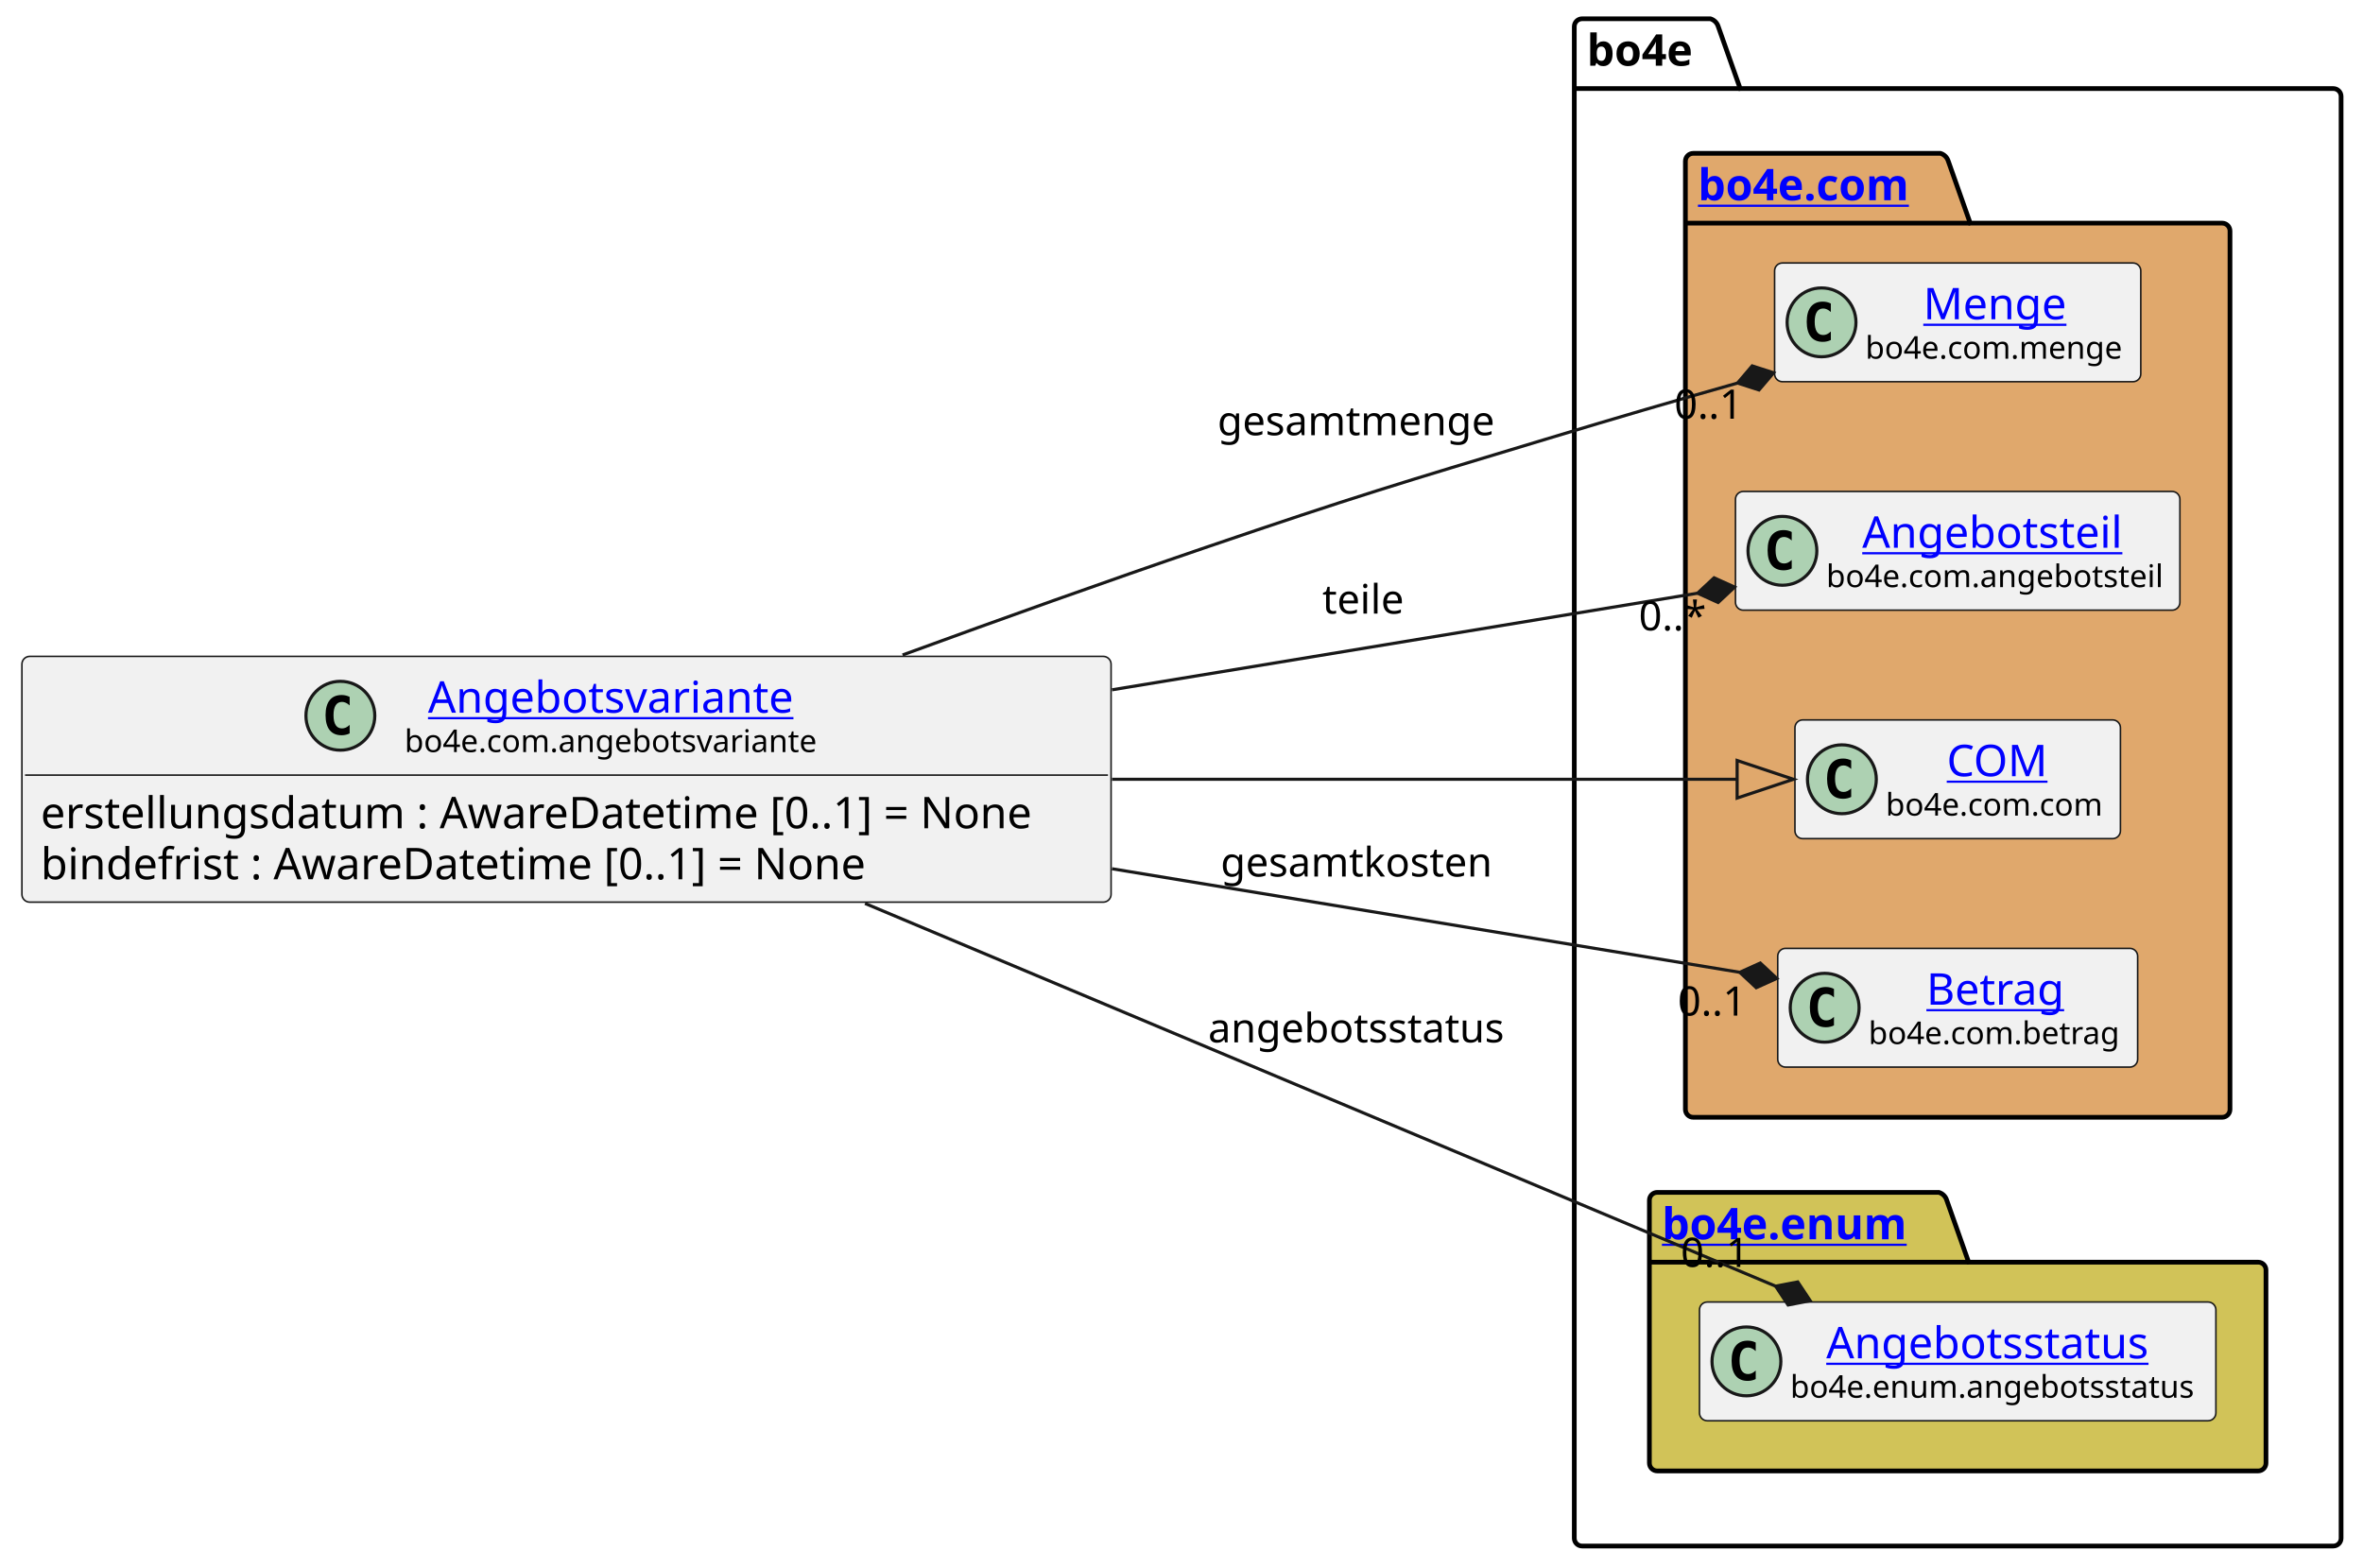
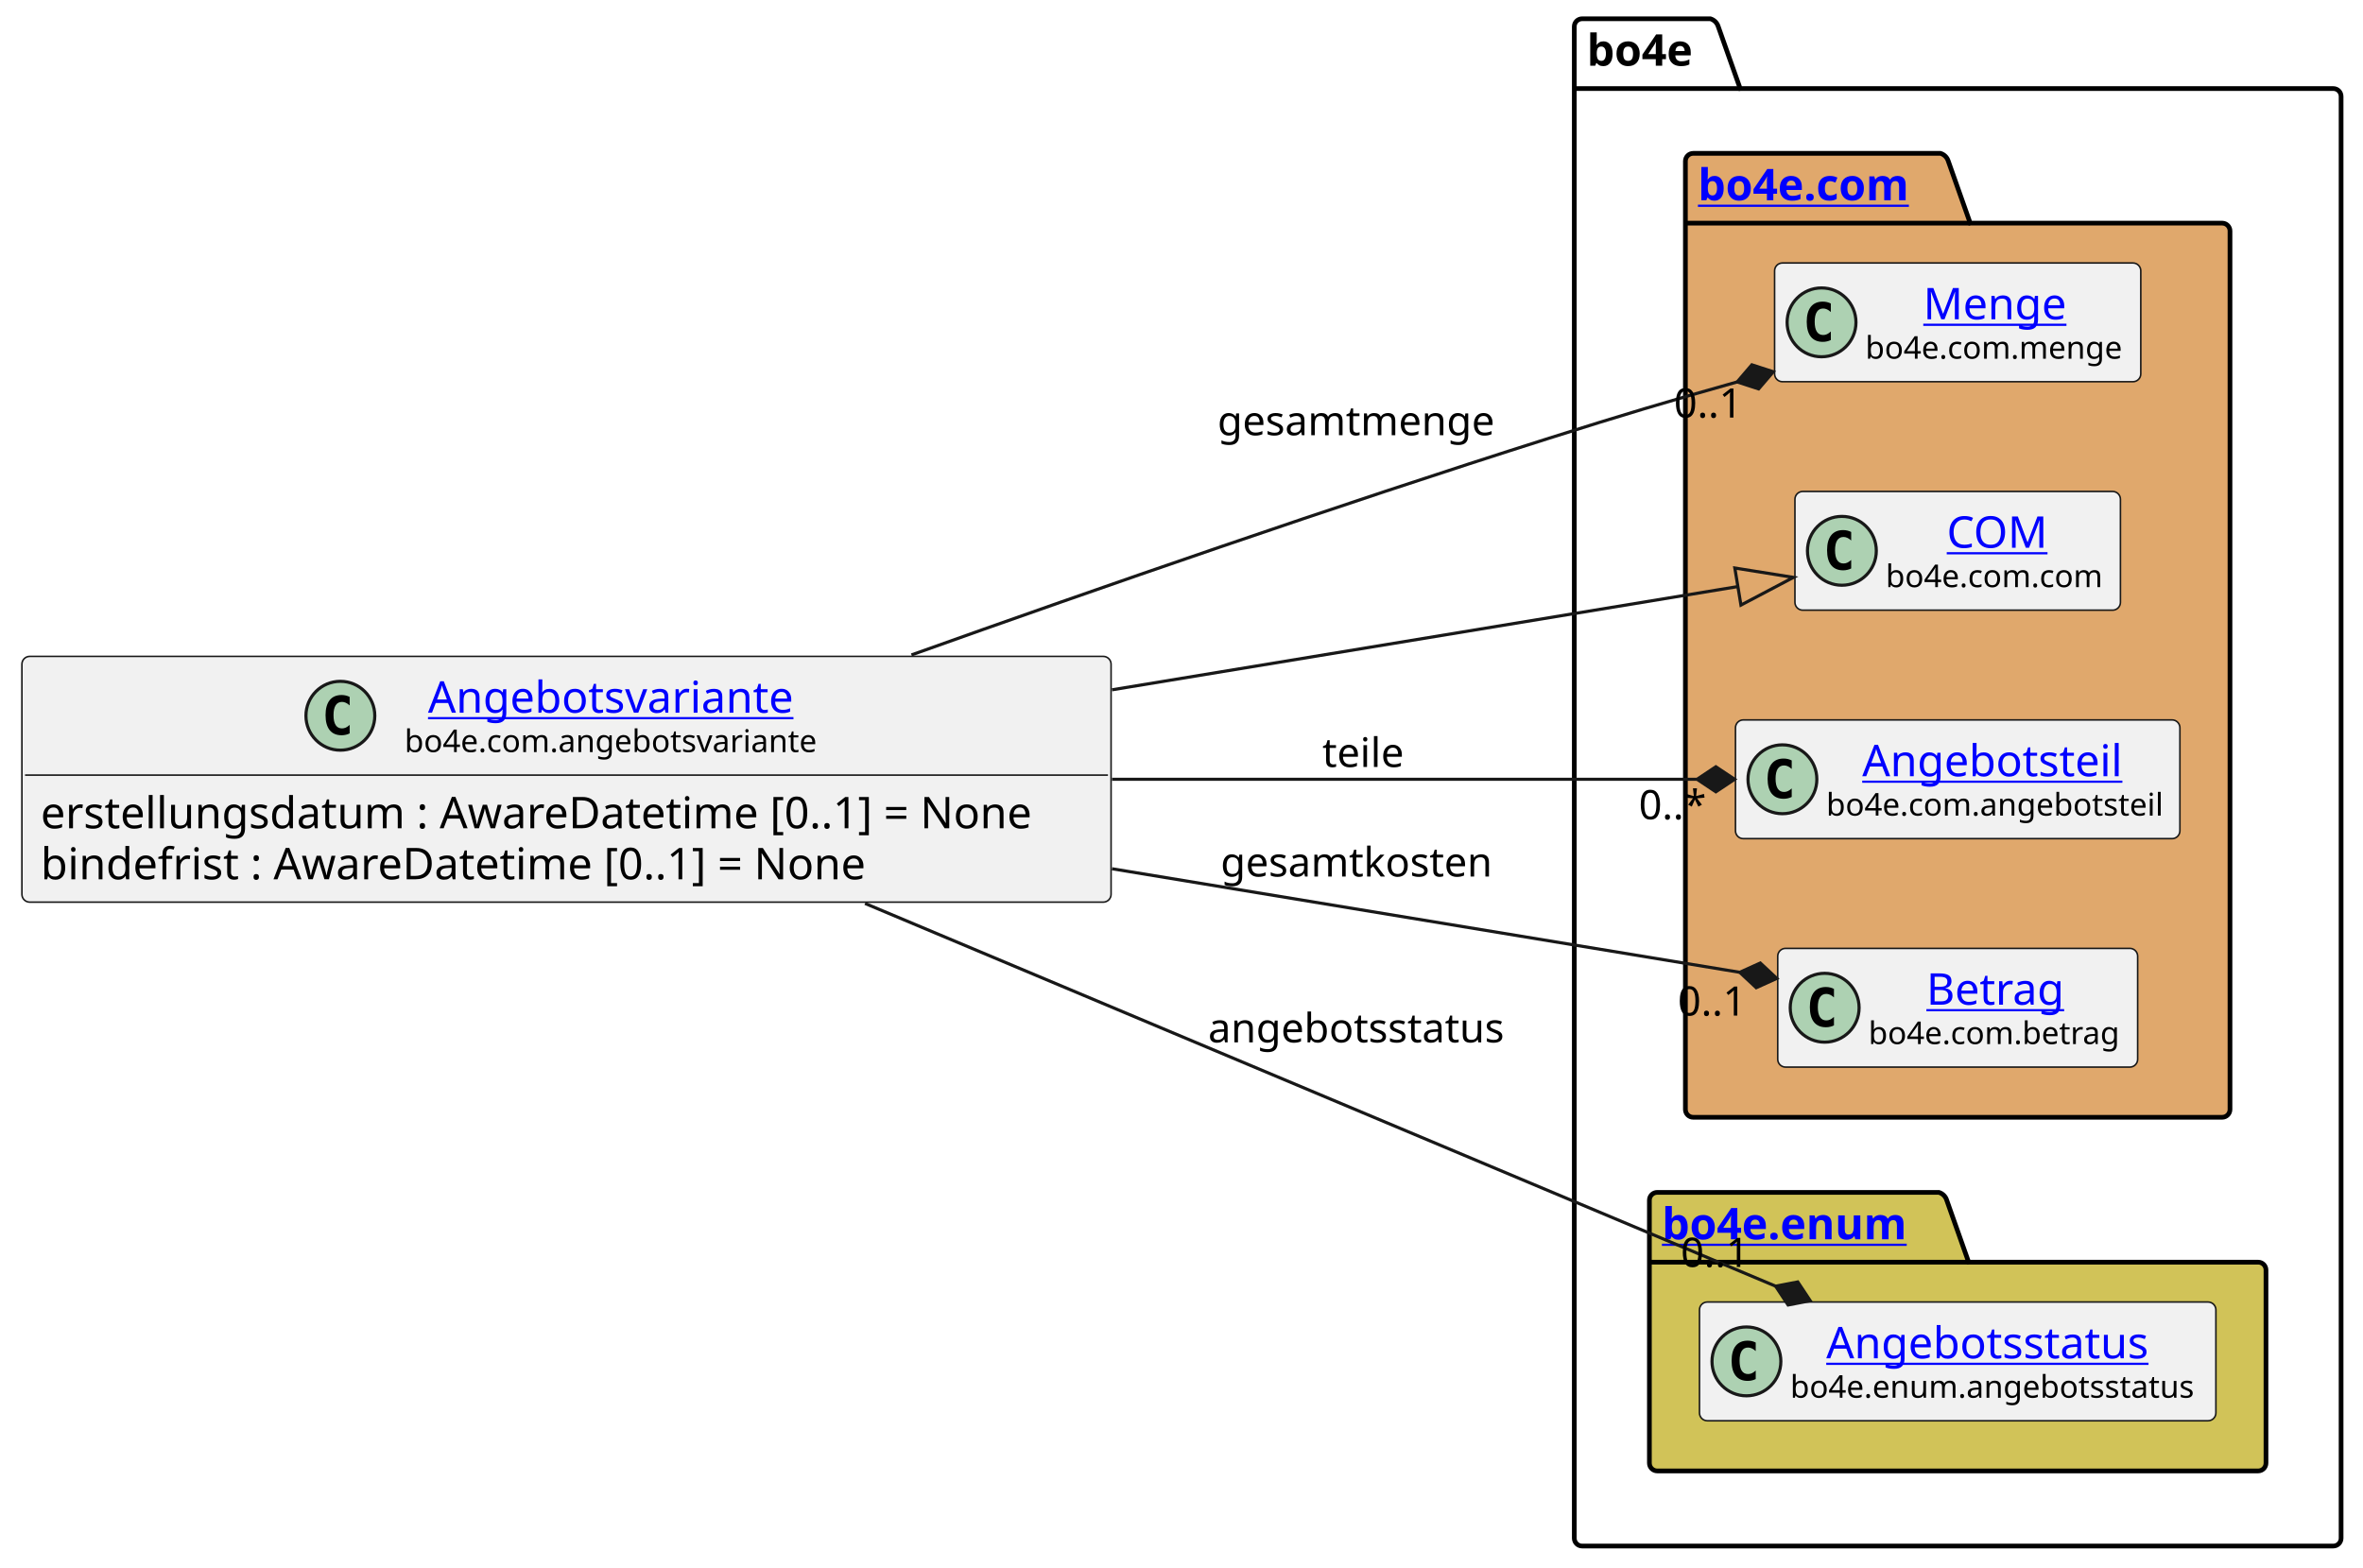
<svg xmlns="http://www.w3.org/2000/svg" xmlns:xlink="http://www.w3.org/1999/xlink" contentStyleType="text/css" height="501px" preserveAspectRatio="none" style="width:755px;height:501px;background:#FFFFFF;" version="1.1" viewBox="0 0 755 501" width="755px" zoomAndPan="magnify">
  <defs />
  <g>
    <g id="cluster_bo4e">
      <path d="M505.5,6 L546.5,6 A3.75,3.75 0 0 1 549,8.5 L556,28.297 L745.5,28.297 A2.5,2.5 0 0 1 748,30.797 L748,491.5 A2.5,2.5 0 0 1 745.5,494 L505.5,494 A2.5,2.5 0 0 1 503,491.5 L503,8.5 A2.5,2.5 0 0 1 505.5,6 " fill="none" style="stroke:#000000;stroke-width:1.5;" />
      <line style="stroke:#000000;stroke-width:1.5;" x1="503" x2="556" y1="28.297" y2="28.297" />
      <text fill="#000000" font-family="sans-serif" font-size="14" font-weight="bold" lengthAdjust="spacing" textLength="40" x="507" y="20.995">bo4e</text>
    </g>
    <g id="cluster_com">
      <path d="M541,49 L620,49 A3.75,3.75 0 0 1 622.5,51.5 L629.5,71.297 L710,71.297 A2.5,2.5 0 0 1 712.5,73.797 L712.5,354.5 A2.5,2.5 0 0 1 710,357 L541,357 A2.5,2.5 0 0 1 538.5,354.5 L538.5,51.5 A2.5,2.5 0 0 1 541,49 " fill="#E0A86C" style="stroke:#000000;stroke-width:1.5;" />
      <line style="stroke:#000000;stroke-width:1.5;" x1="538.5" x2="629.5" y1="71.297" y2="71.297" />
      <a href="https://bo4e.github.io/BO4E-python/latest/api/bo4e.com.html" target="_top" title="https://bo4e.github.io/BO4E-python/latest/api/bo4e.com.html" xlink:actuate="onRequest" xlink:href="https://bo4e.github.io/BO4E-python/latest/api/bo4e.com.html" xlink:show="new" xlink:title="https://bo4e.github.io/BO4E-python/latest/api/bo4e.com.html" xlink:type="simple">
        <text fill="#0000FF" font-family="sans-serif" font-size="14" font-weight="bold" lengthAdjust="spacing" text-decoration="underline" textLength="78" x="542.5" y="63.995">bo4e.com</text>
      </a>
    </g>
    <g id="cluster_enum">
      <path d="M529.5,381 L619.5,381 A3.75,3.75 0 0 1 622,383.5 L629,403.297 L721.5,403.297 A2.5,2.5 0 0 1 724,405.797 L724,467.5 A2.5,2.5 0 0 1 721.5,470 L529.5,470 A2.5,2.5 0 0 1 527,467.5 L527,383.5 A2.5,2.5 0 0 1 529.5,381 " fill="#D1C358" style="stroke:#000000;stroke-width:1.5;" />
      <line style="stroke:#000000;stroke-width:1.5;" x1="527" x2="629" y1="403.297" y2="403.297" />
      <a href="https://bo4e.github.io/BO4E-python/latest/api/bo4e.enum.html" target="_top" title="https://bo4e.github.io/BO4E-python/latest/api/bo4e.enum.html" xlink:actuate="onRequest" xlink:href="https://bo4e.github.io/BO4E-python/latest/api/bo4e.enum.html" xlink:show="new" xlink:title="https://bo4e.github.io/BO4E-python/latest/api/bo4e.enum.html" xlink:type="simple">
        <text fill="#0000FF" font-family="sans-serif" font-size="14" font-weight="bold" lengthAdjust="spacing" text-decoration="underline" textLength="89" x="531" y="395.995">bo4e.enum</text>
      </a>
    </g>
    <g id="elem_Menge">
      <rect codeLine="9" fill="#F1F1F1" height="37.938" id="Menge" rx="2.5" ry="2.5" style="stroke:#181818;stroke-width:0.5;" width="117" x="567" y="84.03" />
      <ellipse cx="582" cy="102.999" fill="#ADD1B2" rx="11" ry="11" style="stroke:#181818;stroke-width:1.0;" />
      <path d="M584.969,108.639 Q584.391,108.936 583.75,109.077 Q583.109,109.233 582.406,109.233 Q579.906,109.233 578.578,107.593 Q577.266,105.936 577.266,102.811 Q577.266,99.686 578.578,98.03 Q579.906,96.374 582.406,96.374 Q583.109,96.374 583.75,96.53 Q584.406,96.686 584.969,96.983 L584.969,99.702 Q584.344,99.124 583.75,98.858 Q583.156,98.577 582.531,98.577 Q581.188,98.577 580.5,99.655 Q579.812,100.718 579.812,102.811 Q579.812,104.905 580.5,105.983 Q581.188,107.046 582.531,107.046 Q583.156,107.046 583.75,106.78 Q584.344,106.499 584.969,105.921 L584.969,108.639 Z " fill="#000000" />
      <a href="https://bo4e.github.io/BO4E-python/latest/api/bo4e.com.html#bo4e.com.menge.Menge" target="_top" title="https://bo4e.github.io/BO4E-python/latest/api/bo4e.com.html#bo4e.com.menge.Menge" xlink:actuate="onRequest" xlink:href="https://bo4e.github.io/BO4E-python/latest/api/bo4e.com.html#bo4e.com.menge.Menge" xlink:show="new" xlink:title="https://bo4e.github.io/BO4E-python/latest/api/bo4e.com.html#bo4e.com.menge.Menge" xlink:type="simple">
        <text fill="#0000FF" font-family="sans-serif" font-size="14" lengthAdjust="spacing" text-decoration="underline" textLength="48" x="614.5" y="102.025">Menge</text>
      </a>
      <text fill="#000000" font-family="sans-serif" font-size="10" lengthAdjust="spacing" textLength="85" x="596" y="114.609">bo4e.com.menge</text>
    </g>
+     <g id="elem_COM">
+       <rect codeLine="10" fill="#F1F1F1" height="37.938" id="COM" rx="2.5" ry="2.5" style="stroke:#181818;stroke-width:0.5;" width="104" x="573.5" y="157.03" />
+       <ellipse cx="588.5" cy="175.999" fill="#ADD1B2" rx="11" ry="11" style="stroke:#181818;stroke-width:1.0;" />
+       <path d="M591.469,181.639 Q590.891,181.936 590.25,182.077 Q589.609,182.233 588.906,182.233 Q586.406,182.233 585.078,180.593 Q583.766,178.936 583.766,175.811 Q583.766,172.686 585.078,171.03 Q586.406,169.374 588.906,169.374 Q589.609,169.374 590.25,169.53 Q590.906,169.686 591.469,169.983 L591.469,172.702 Q590.844,172.124 590.25,171.858 Q589.656,171.577 589.031,171.577 Q587.688,171.577 587,172.655 Q586.312,173.718 586.312,175.811 Q586.312,177.905 587,178.983 Q587.688,180.046 589.031,180.046 Q589.656,180.046 590.25,179.78 Q590.844,179.499 591.469,178.921 L591.469,181.639 Z " fill="#000000" />
+       <a href="https://bo4e.github.io/BO4E-python/latest/api/bo4e.com.html#bo4e.com.com.COM" target="_top" title="https://bo4e.github.io/BO4E-python/latest/api/bo4e.com.html#bo4e.com.com.COM" xlink:actuate="onRequest" xlink:href="https://bo4e.github.io/BO4E-python/latest/api/bo4e.com.html#bo4e.com.com.COM" xlink:show="new" xlink:title="https://bo4e.github.io/BO4E-python/latest/api/bo4e.com.html#bo4e.com.com.COM" xlink:type="simple">
+         <text fill="#0000FF" font-family="sans-serif" font-size="14" lengthAdjust="spacing" text-decoration="underline" textLength="33" x="622" y="175.025">COM</text>
+       </a>
+       <text fill="#000000" font-family="sans-serif" font-size="10" lengthAdjust="spacing" textLength="72" x="602.5" y="187.609">bo4e.com.com</text>
+     </g>
    <g id="elem_Angebotsteil">
-       <rect codeLine="10" fill="#F1F1F1" height="37.938" id="Angebotsteil" rx="2.5" ry="2.5" style="stroke:#181818;stroke-width:0.5;" width="142" x="554.5" y="157.03" />
-       <ellipse cx="569.5" cy="175.999" fill="#ADD1B2" rx="11" ry="11" style="stroke:#181818;stroke-width:1.0;" />
-       <path d="M572.469,181.639 Q571.891,181.936 571.25,182.077 Q570.609,182.233 569.906,182.233 Q567.406,182.233 566.078,180.593 Q564.766,178.936 564.766,175.811 Q564.766,172.686 566.078,171.03 Q567.406,169.374 569.906,169.374 Q570.609,169.374 571.25,169.53 Q571.906,169.686 572.469,169.983 L572.469,172.702 Q571.844,172.124 571.25,171.858 Q570.656,171.577 570.031,171.577 Q568.688,171.577 568,172.655 Q567.312,173.718 567.312,175.811 Q567.312,177.905 568,178.983 Q568.688,180.046 570.031,180.046 Q570.656,180.046 571.25,179.78 Q571.844,179.499 572.469,178.921 L572.469,181.639 Z " fill="#000000" />
+       <rect codeLine="11" fill="#F1F1F1" height="37.938" id="Angebotsteil" rx="2.5" ry="2.5" style="stroke:#181818;stroke-width:0.5;" width="142" x="554.5" y="230.03" />
+       <ellipse cx="569.5" cy="248.999" fill="#ADD1B2" rx="11" ry="11" style="stroke:#181818;stroke-width:1.0;" />
+       <path d="M572.469,254.639 Q571.891,254.936 571.25,255.077 Q570.609,255.233 569.906,255.233 Q567.406,255.233 566.078,253.593 Q564.766,251.936 564.766,248.811 Q564.766,245.686 566.078,244.03 Q567.406,242.374 569.906,242.374 Q570.609,242.374 571.25,242.53 Q571.906,242.686 572.469,242.983 L572.469,245.702 Q571.844,245.124 571.25,244.858 Q570.656,244.577 570.031,244.577 Q568.688,244.577 568,245.655 Q567.312,246.718 567.312,248.811 Q567.312,250.905 568,251.983 Q568.688,253.046 570.031,253.046 Q570.656,253.046 571.25,252.78 Q571.844,252.499 572.469,251.921 L572.469,254.639 Z " fill="#000000" />
      <a href="https://bo4e.github.io/BO4E-python/latest/api/bo4e.com.html#bo4e.com.angebotsteil.Angebotsteil" target="_top" title="https://bo4e.github.io/BO4E-python/latest/api/bo4e.com.html#bo4e.com.angebotsteil.Angebotsteil" xlink:actuate="onRequest" xlink:href="https://bo4e.github.io/BO4E-python/latest/api/bo4e.com.html#bo4e.com.angebotsteil.Angebotsteil" xlink:show="new" xlink:title="https://bo4e.github.io/BO4E-python/latest/api/bo4e.com.html#bo4e.com.angebotsteil.Angebotsteil" xlink:type="simple">
-         <text fill="#0000FF" font-family="sans-serif" font-size="14" lengthAdjust="spacing" text-decoration="underline" textLength="87" x="595" y="175.025">Angebotsteil</text>
+         <text fill="#0000FF" font-family="sans-serif" font-size="14" lengthAdjust="spacing" text-decoration="underline" textLength="87" x="595" y="248.025">Angebotsteil</text>
      </a>
-       <text fill="#000000" font-family="sans-serif" font-size="10" lengthAdjust="spacing" textLength="110" x="583.5" y="187.609">bo4e.com.angebotsteil</text>
-     </g>
-     <g id="elem_COM">
-       <rect codeLine="11" fill="#F1F1F1" height="37.938" id="COM" rx="2.5" ry="2.5" style="stroke:#181818;stroke-width:0.5;" width="104" x="573.5" y="230.03" />
-       <ellipse cx="588.5" cy="248.999" fill="#ADD1B2" rx="11" ry="11" style="stroke:#181818;stroke-width:1.0;" />
-       <path d="M591.469,254.639 Q590.891,254.936 590.25,255.077 Q589.609,255.233 588.906,255.233 Q586.406,255.233 585.078,253.593 Q583.766,251.936 583.766,248.811 Q583.766,245.686 585.078,244.03 Q586.406,242.374 588.906,242.374 Q589.609,242.374 590.25,242.53 Q590.906,242.686 591.469,242.983 L591.469,245.702 Q590.844,245.124 590.25,244.858 Q589.656,244.577 589.031,244.577 Q587.688,244.577 587,245.655 Q586.312,246.718 586.312,248.811 Q586.312,250.905 587,251.983 Q587.688,253.046 589.031,253.046 Q589.656,253.046 590.25,252.78 Q590.844,252.499 591.469,251.921 L591.469,254.639 Z " fill="#000000" />
-       <a href="https://bo4e.github.io/BO4E-python/latest/api/bo4e.com.html#bo4e.com.com.COM" target="_top" title="https://bo4e.github.io/BO4E-python/latest/api/bo4e.com.html#bo4e.com.com.COM" xlink:actuate="onRequest" xlink:href="https://bo4e.github.io/BO4E-python/latest/api/bo4e.com.html#bo4e.com.com.COM" xlink:show="new" xlink:title="https://bo4e.github.io/BO4E-python/latest/api/bo4e.com.html#bo4e.com.com.COM" xlink:type="simple">
-         <text fill="#0000FF" font-family="sans-serif" font-size="14" lengthAdjust="spacing" text-decoration="underline" textLength="33" x="622" y="248.025">COM</text>
-       </a>
-       <text fill="#000000" font-family="sans-serif" font-size="10" lengthAdjust="spacing" textLength="72" x="602.5" y="260.609">bo4e.com.com</text>
+       <text fill="#000000" font-family="sans-serif" font-size="10" lengthAdjust="spacing" textLength="110" x="583.5" y="260.609">bo4e.com.angebotsteil</text>
    </g>
    <g id="elem_Betrag">
      <rect codeLine="12" fill="#F1F1F1" height="37.938" id="Betrag" rx="2.5" ry="2.5" style="stroke:#181818;stroke-width:0.5;" width="115" x="568" y="303.03" />
      <ellipse cx="583" cy="321.999" fill="#ADD1B2" rx="11" ry="11" style="stroke:#181818;stroke-width:1.0;" />
      <path d="M585.969,327.639 Q585.391,327.936 584.75,328.077 Q584.109,328.233 583.406,328.233 Q580.906,328.233 579.578,326.592 Q578.266,324.936 578.266,321.811 Q578.266,318.686 579.578,317.03 Q580.906,315.374 583.406,315.374 Q584.109,315.374 584.75,315.53 Q585.406,315.686 585.969,315.983 L585.969,318.702 Q585.344,318.124 584.75,317.858 Q584.156,317.577 583.531,317.577 Q582.188,317.577 581.5,318.655 Q580.812,319.717 580.812,321.811 Q580.812,323.905 581.5,324.983 Q582.188,326.046 583.531,326.046 Q584.156,326.046 584.75,325.78 Q585.344,325.499 585.969,324.921 L585.969,327.639 Z " fill="#000000" />
      <a href="https://bo4e.github.io/BO4E-python/latest/api/bo4e.com.html#bo4e.com.betrag.Betrag" target="_top" title="https://bo4e.github.io/BO4E-python/latest/api/bo4e.com.html#bo4e.com.betrag.Betrag" xlink:actuate="onRequest" xlink:href="https://bo4e.github.io/BO4E-python/latest/api/bo4e.com.html#bo4e.com.betrag.Betrag" xlink:show="new" xlink:title="https://bo4e.github.io/BO4E-python/latest/api/bo4e.com.html#bo4e.com.betrag.Betrag" xlink:type="simple">
        <text fill="#0000FF" font-family="sans-serif" font-size="14" lengthAdjust="spacing" text-decoration="underline" textLength="46" x="615.5" y="321.025">Betrag</text>
      </a>
      <text fill="#000000" font-family="sans-serif" font-size="10" lengthAdjust="spacing" textLength="83" x="597" y="333.609">bo4e.com.betrag</text>
    </g>
    <g id="elem_Angebotsstatus">
      <rect codeLine="15" fill="#F1F1F1" height="37.938" id="Angebotsstatus" rx="2.5" ry="2.5" style="stroke:#181818;stroke-width:0.5;" width="165" x="543" y="416.03" />
      <ellipse cx="558" cy="434.999" fill="#ADD1B2" rx="11" ry="11" style="stroke:#181818;stroke-width:1.0;" />
      <path d="M560.969,440.639 Q560.391,440.936 559.75,441.077 Q559.109,441.233 558.406,441.233 Q555.906,441.233 554.578,439.592 Q553.266,437.936 553.266,434.811 Q553.266,431.686 554.578,430.03 Q555.906,428.374 558.406,428.374 Q559.109,428.374 559.75,428.53 Q560.406,428.686 560.969,428.983 L560.969,431.702 Q560.344,431.124 559.75,430.858 Q559.156,430.577 558.531,430.577 Q557.188,430.577 556.5,431.655 Q555.812,432.717 555.812,434.811 Q555.812,436.905 556.5,437.983 Q557.188,439.046 558.531,439.046 Q559.156,439.046 559.75,438.78 Q560.344,438.499 560.969,437.921 L560.969,440.639 Z " fill="#000000" />
      <a href="https://bo4e.github.io/BO4E-python/latest/api/bo4e.enum.html#bo4e.enum.angebotsstatus.Angebotsstatus" target="_top" title="https://bo4e.github.io/BO4E-python/latest/api/bo4e.enum.html#bo4e.enum.angebotsstatus.Angebotsstatus" xlink:actuate="onRequest" xlink:href="https://bo4e.github.io/BO4E-python/latest/api/bo4e.enum.html#bo4e.enum.angebotsstatus.Angebotsstatus" xlink:show="new" xlink:title="https://bo4e.github.io/BO4E-python/latest/api/bo4e.enum.html#bo4e.enum.angebotsstatus.Angebotsstatus" xlink:type="simple">
        <text fill="#0000FF" font-family="sans-serif" font-size="14" lengthAdjust="spacing" text-decoration="underline" textLength="110" x="583.5" y="434.025">Angebotsstatus</text>
      </a>
      <text fill="#000000" font-family="sans-serif" font-size="10" lengthAdjust="spacing" textLength="133" x="572" y="446.609">bo4e.enum.angebotsstatus</text>
    </g>
    <g id="elem_Angebotsvariante">
      <rect codeLine="3" fill="#F1F1F1" height="78.531" id="Angebotsvariante" rx="2.5" ry="2.5" style="stroke:#181818;stroke-width:0.5;" width="348" x="7" y="209.73" />
      <ellipse cx="108.75" cy="228.699" fill="#ADD1B2" rx="11" ry="11" style="stroke:#181818;stroke-width:1.0;" />
      <path d="M111.719,234.339 Q111.141,234.636 110.5,234.777 Q109.859,234.933 109.156,234.933 Q106.656,234.933 105.328,233.292 Q104.016,231.636 104.016,228.511 Q104.016,225.386 105.328,223.73 Q106.656,222.074 109.156,222.074 Q109.859,222.074 110.5,222.23 Q111.156,222.386 111.719,222.683 L111.719,225.402 Q111.094,224.824 110.5,224.558 Q109.906,224.277 109.281,224.277 Q107.938,224.277 107.25,225.355 Q106.562,226.417 106.562,228.511 Q106.562,230.605 107.25,231.683 Q107.938,232.746 109.281,232.746 Q109.906,232.746 110.5,232.48 Q111.094,232.199 111.719,231.621 L111.719,234.339 Z " fill="#000000" />
      <a href="https://bo4e.github.io/BO4E-python/latest/api/bo4e.com.html#bo4e.com.angebotsvariante.Angebotsvariante" target="_top" title="https://bo4e.github.io/BO4E-python/latest/api/bo4e.com.html#bo4e.com.angebotsvariante.Angebotsvariante" xlink:actuate="onRequest" xlink:href="https://bo4e.github.io/BO4E-python/latest/api/bo4e.com.html#bo4e.com.angebotsvariante.Angebotsvariante" xlink:show="new" xlink:title="https://bo4e.github.io/BO4E-python/latest/api/bo4e.com.html#bo4e.com.angebotsvariante.Angebotsvariante" xlink:type="simple">
        <text fill="#0000FF" font-family="sans-serif" font-size="14" lengthAdjust="spacing" text-decoration="underline" textLength="121" x="136.75" y="227.725">Angebotsvariante</text>
      </a>
      <text fill="#000000" font-family="sans-serif" font-size="10" lengthAdjust="spacing" textLength="136" x="129.25" y="240.309">bo4e.com.angebotsvariante</text>
      <line style="stroke:#181818;stroke-width:0.5;" x1="8" x2="354" y1="247.667" y2="247.667" />
      <text fill="#000000" font-family="sans-serif" font-size="14" lengthAdjust="spacing" textLength="336" x="13" y="264.663">erstellungsdatum : AwareDatetime [0..1] = None</text>
      <text fill="#000000" font-family="sans-serif" font-size="14" lengthAdjust="spacing" textLength="279" x="13" y="280.959">bindefrist : AwareDatetime [0..1] = None</text>
    </g>
    <g id="link_Angebotsvariante_COM">
-       <path codeLine="18" d="M355.3,249 C433.31,249 501.67,249 555.03,249 " fill="none" id="Angebotsvariante-to-COM" style="stroke:#181818;stroke-width:1.0;" />
-       <polygon fill="none" points="573.03,249,555.03,243,555.03,255,573.03,249" style="stroke:#181818;stroke-width:1.0;" />
+       <path codeLine="18" d="M355.3,220.41 C433.31,207.54 501.91,196.219 555.27,187.419 " fill="none" id="Angebotsvariante-to-COM" style="stroke:#181818;stroke-width:1.0;" />
+       <polygon fill="none" points="573.03,184.49,554.294,181.499,556.246,193.339,573.03,184.49" style="stroke:#181818;stroke-width:1.0;" />
    </g>
    <g id="link_Angebotsvariante_Angebotsstatus">
      <path codeLine="19" d="M276.38,288.67 C369.28,327.72 496.187,381.07 567.327,410.97 " fill="none" id="Angebotsvariante-to-Angebotsstatus" style="stroke:#181818;stroke-width:1.0;" />
      <polygon fill="#181818" points="578.39,415.62,574.409,409.608,567.327,410.97,571.309,416.983,578.39,415.62" style="stroke:#181818;stroke-width:1.0;" />
      <text fill="#000000" font-family="sans-serif" font-size="13" lengthAdjust="spacing" textLength="100" x="386" y="333.067">angebotsstatus</text>
      <text fill="#000000" font-family="sans-serif" font-size="13" lengthAdjust="spacing" textLength="24" x="537.026" y="404.811">0..1</text>
    </g>
    <g id="link_Angebotsvariante_Angebotsteil">
-       <path codeLine="20" d="M355.3,220.41 C424.71,208.96 488.89,198.374 542.39,189.544 " fill="none" id="Angebotsvariante-to-Angebotsteil" style="stroke:#181818;stroke-width:1.0;" />
-       <polygon fill="#181818" points="554.23,187.59,547.659,184.62,542.39,189.544,548.962,192.514,554.23,187.59" style="stroke:#181818;stroke-width:1.0;" />
-       <text fill="#000000" font-family="sans-serif" font-size="13" lengthAdjust="spacing" textLength="27" x="422.5" y="196.067">teile</text>
-       <text fill="#000000" font-family="sans-serif" font-size="13" lengthAdjust="spacing" textLength="23" x="523.6" y="201.423">0..*</text>
+       <path codeLine="20" d="M355.3,249 C424.71,249 488.73,249 542.23,249 " fill="none" id="Angebotsvariante-to-Angebotsteil" style="stroke:#181818;stroke-width:1.0;" />
+       <polygon fill="#181818" points="554.23,249,548.23,245,542.23,249,548.23,253,554.23,249" style="stroke:#181818;stroke-width:1.0;" />
+       <text fill="#000000" font-family="sans-serif" font-size="13" lengthAdjust="spacing" textLength="27" x="422.5" y="245.067">teile</text>
+       <text fill="#000000" font-family="sans-serif" font-size="13" lengthAdjust="spacing" textLength="23" x="523.6" y="261.764">0..*</text>
    </g>
    <g id="link_Angebotsvariante_Menge">
-       <path codeLine="21" d="M288.38,209.28 C319.43,197.94 353.49,185.75 385,175 C433.56,158.43 445.89,154.83 495,140 C518.39,132.94 532.725,128.754 555.155,122.394 " fill="none" id="Angebotsvariante-to-Menge" style="stroke:#181818;stroke-width:1.0;" />
-       <polygon fill="#181818" points="566.7,119.12,559.836,116.909,555.155,122.394,562.019,124.605,566.7,119.12" style="stroke:#181818;stroke-width:1.0;" />
+       <path codeLine="21" d="M291.22,209.26 C351.11,187.89 426.84,161.59 495,140 C518.29,132.62 532.598,128.348 555.038,122.038 " fill="none" id="Angebotsvariante-to-Menge" style="stroke:#181818;stroke-width:1.0;" />
+       <polygon fill="#181818" points="566.59,118.79,559.731,116.564,555.038,122.038,561.897,124.265,566.59,118.79" style="stroke:#181818;stroke-width:1.0;" />
      <text fill="#000000" font-family="sans-serif" font-size="13" lengthAdjust="spacing" textLength="94" x="389" y="139.067">gesamtmenge</text>
-       <text fill="#000000" font-family="sans-serif" font-size="13" lengthAdjust="spacing" textLength="24" x="534.956" y="133.778">0..1</text>
+       <text fill="#000000" font-family="sans-serif" font-size="13" lengthAdjust="spacing" textLength="24" x="534.834" y="133.412">0..1</text>
    </g>
    <g id="link_Angebotsvariante_Betrag">
      <path codeLine="22" d="M355.3,277.59 C430.77,290.04 502.21,301.827 555.86,310.677 " fill="none" id="Angebotsvariante-to-Betrag" style="stroke:#181818;stroke-width:1.0;" />
      <polygon fill="#181818" points="567.7,312.63,562.431,307.707,555.86,310.677,561.129,315.6,567.7,312.63" style="stroke:#181818;stroke-width:1.0;" />
      <text fill="#000000" font-family="sans-serif" font-size="13" lengthAdjust="spacing" textLength="92" x="390" y="280.067">gesamtkosten</text>
      <text fill="#000000" font-family="sans-serif" font-size="13" lengthAdjust="spacing" textLength="24" x="536.066" y="324.5">0..1</text>
    </g>
  </g>
</svg>
